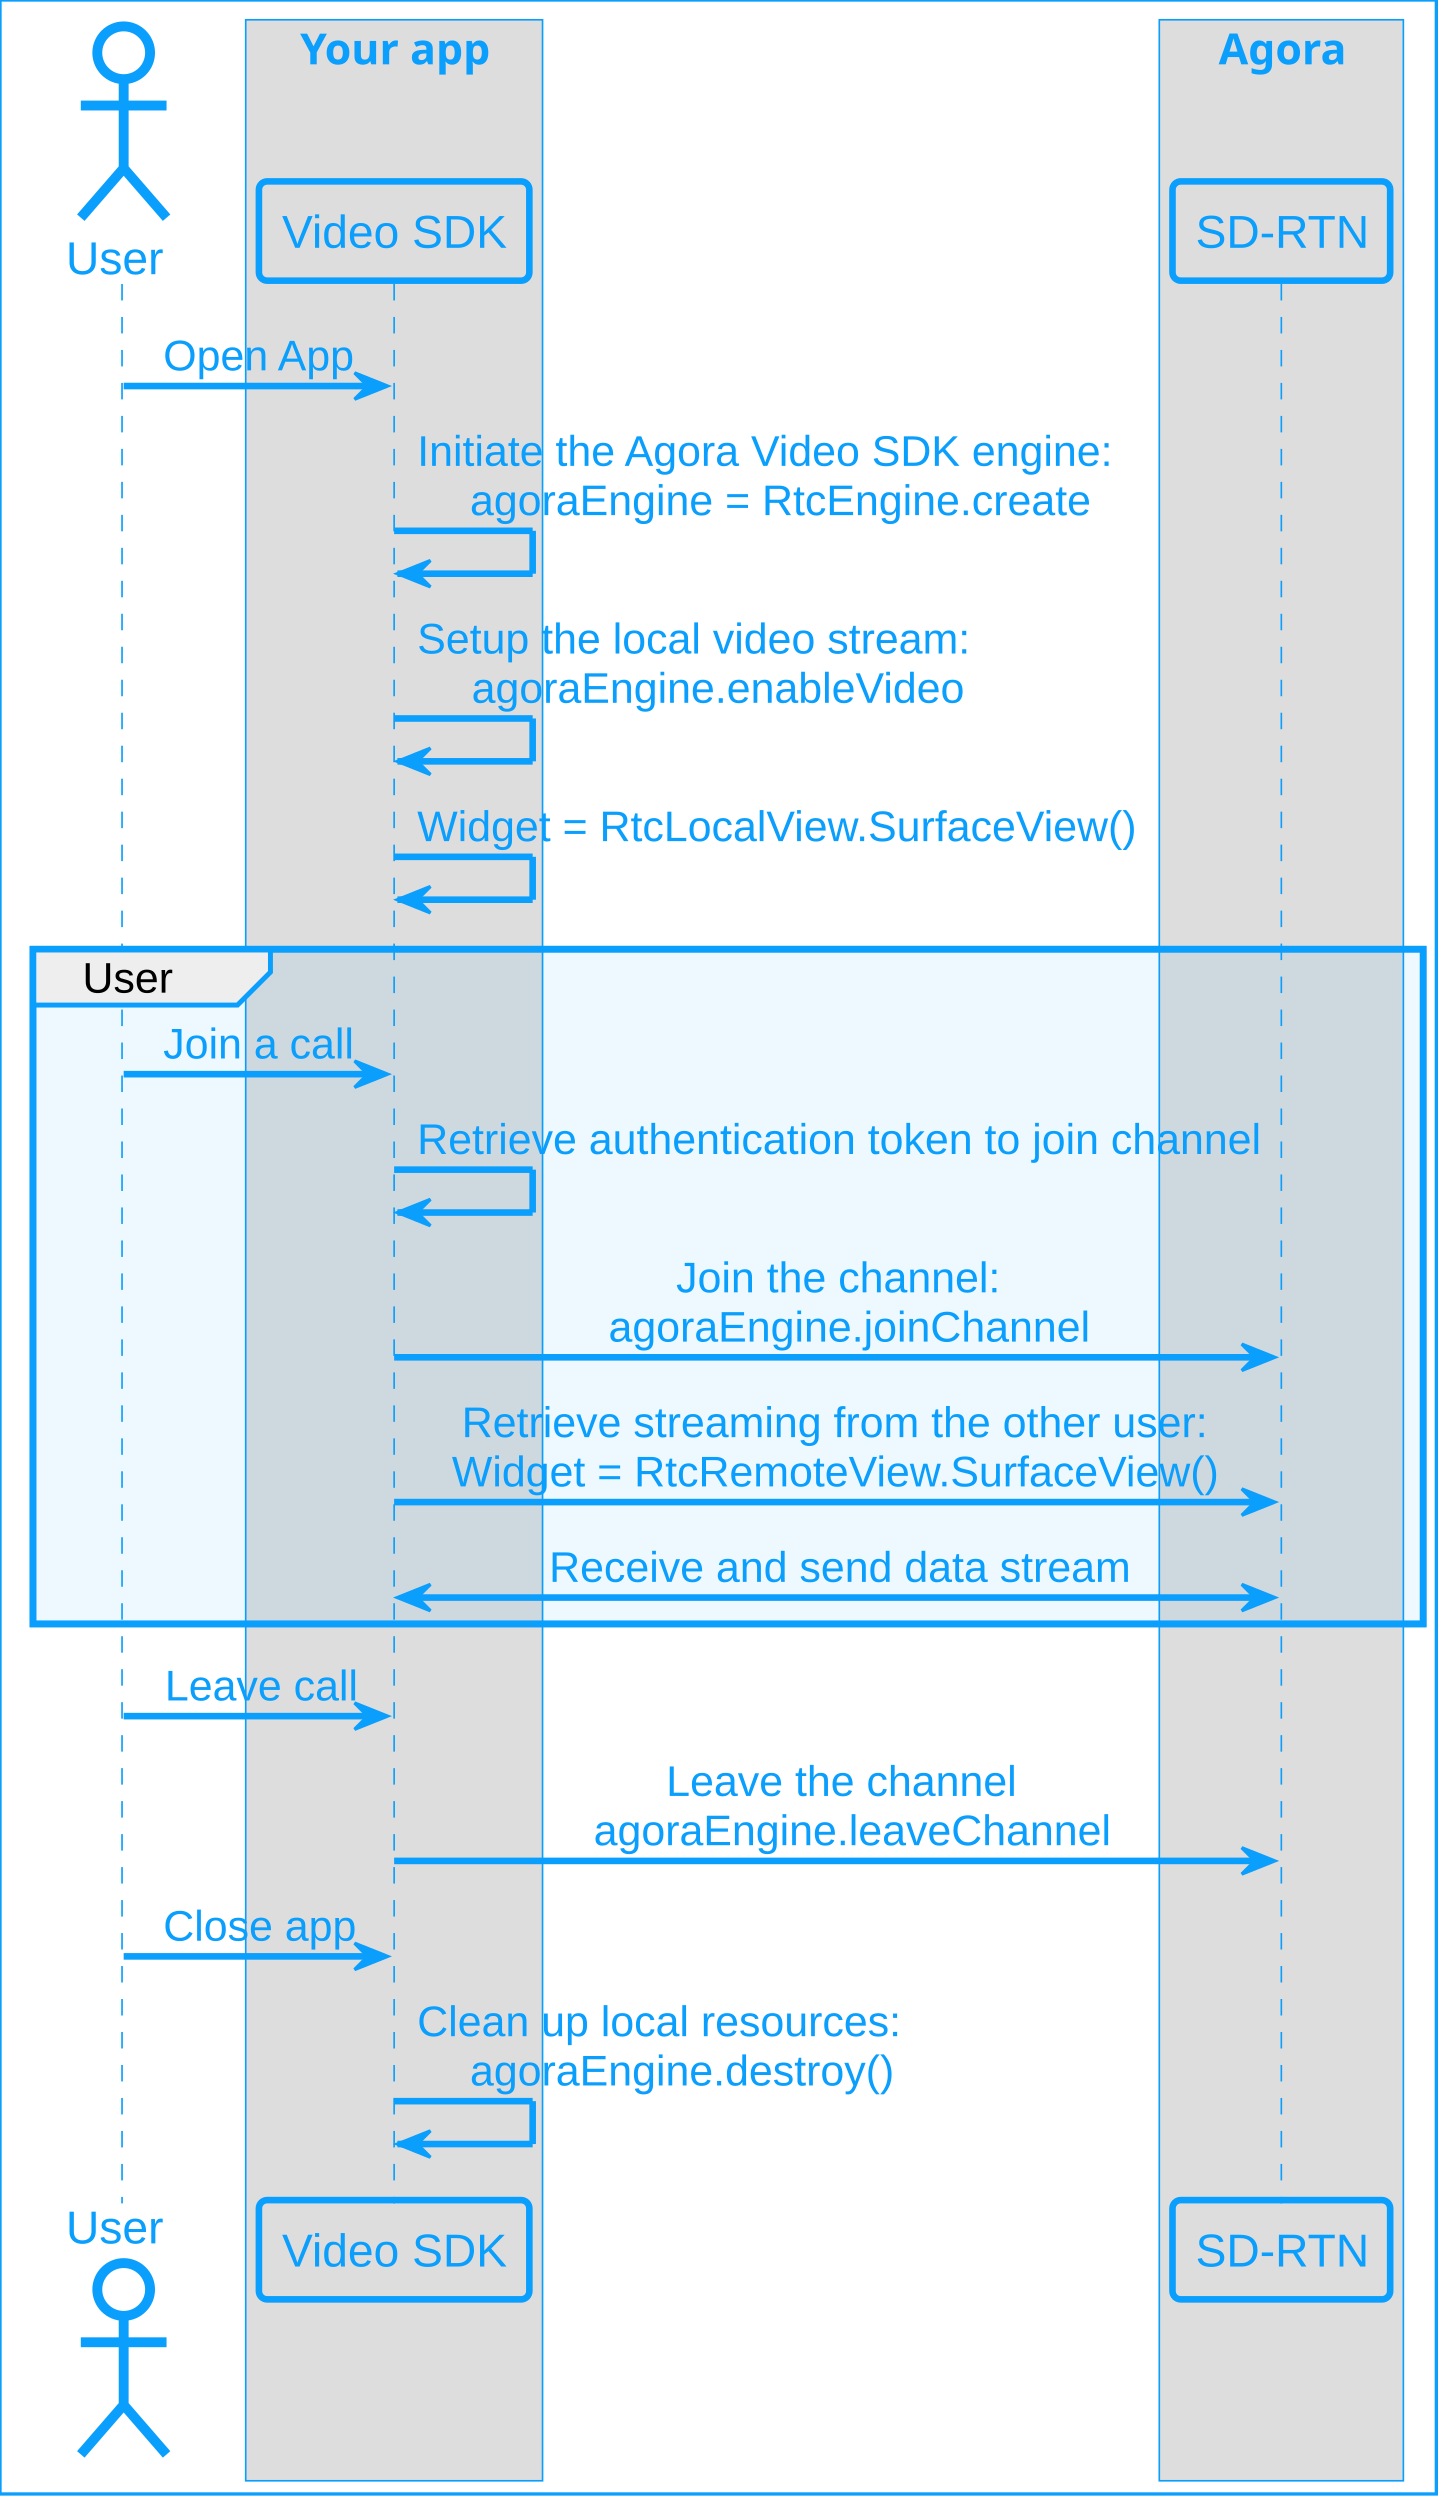
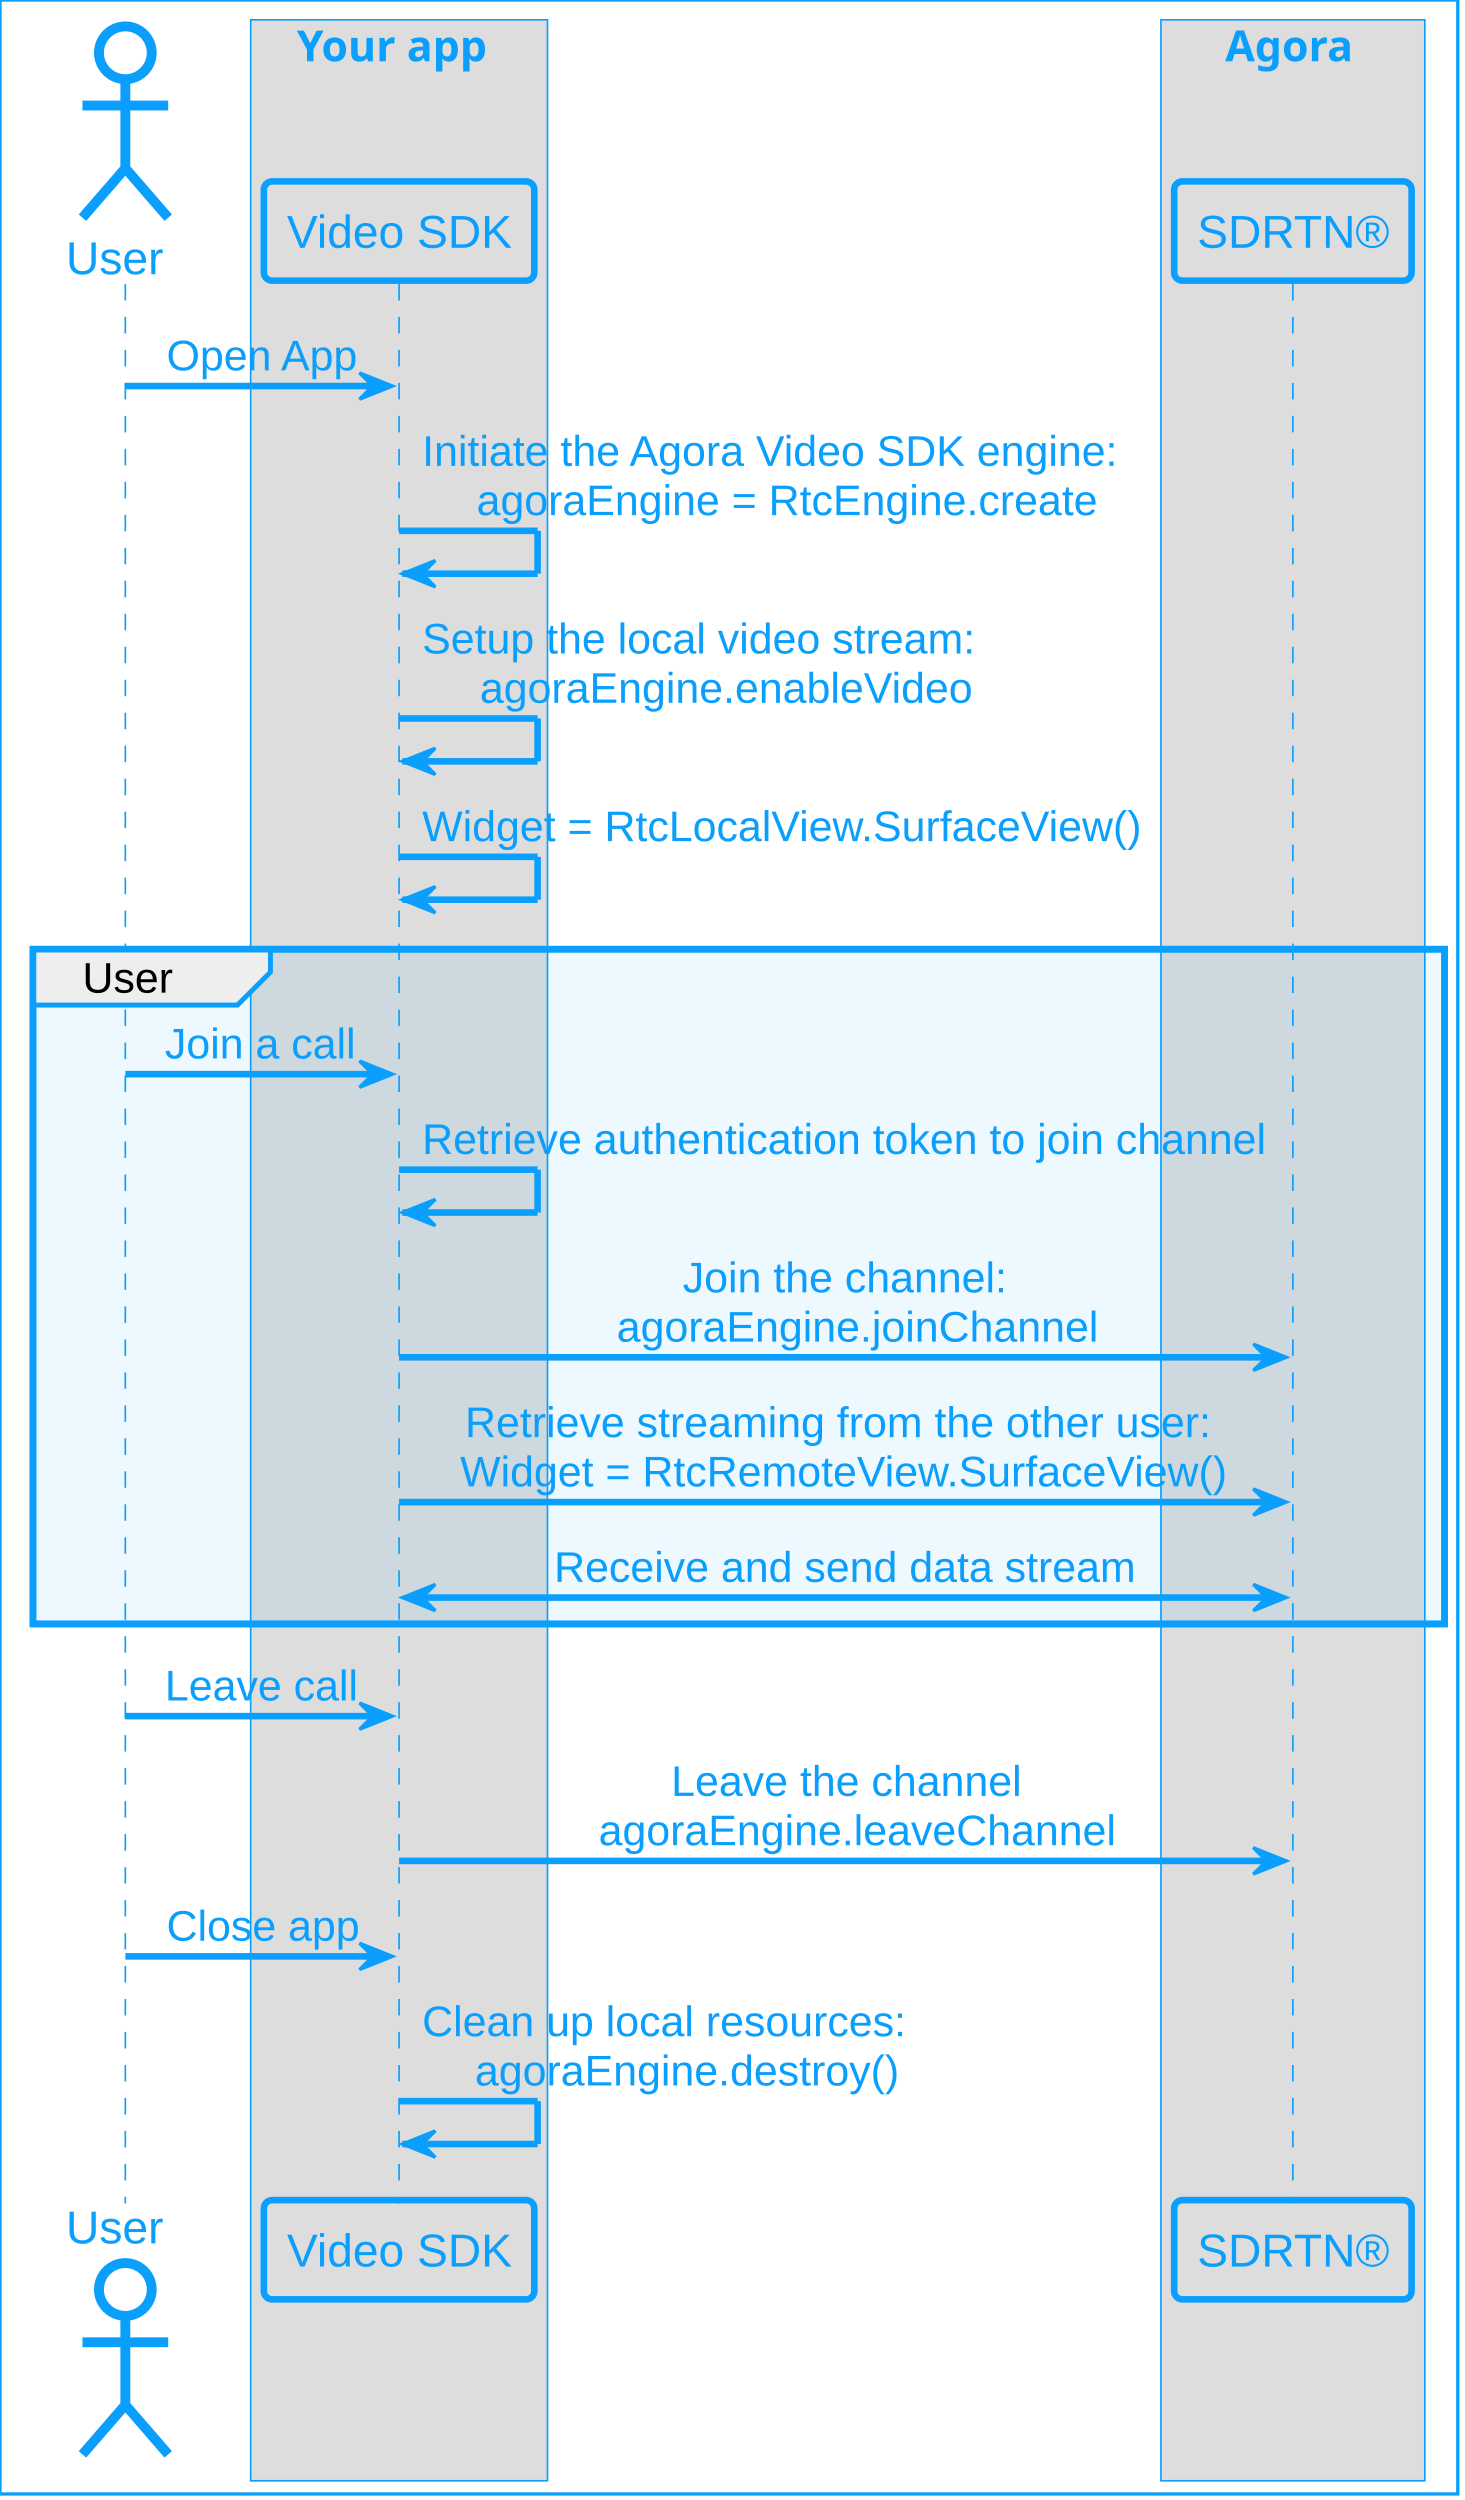
- <svg xmlns="http://www.w3.org/2000/svg" contentStyleType="text/css" height="758px" preserveAspectRatio="none" style="width:437px;height:758px;" version="1.1" viewBox="0 0 437 758" width="437px" zoomAndPan="magnify">
+ <svg xmlns="http://www.w3.org/2000/svg" contentStyleType="text/css" height="758px" preserveAspectRatio="none" style="width:444px;height:758px;" version="1.1" viewBox="0 0 444 758" width="444px" zoomAndPan="magnify">
  <defs />
  <g>
-     <rect fill="none" height="756.172" style="stroke:#0A9EFD;stroke-width:1.0;" width="435.5" x="0" y="0" />
-     <rect fill="#999999" fill-opacity="0.333" height="746.172" style="stroke:#0A9EFD;stroke-width:0.5;" width="90" x="74.5" y="6" />
-     <text fill="#0A9EFD" font-family="sans-serif" font-size="13" font-weight="bold" lengthAdjust="spacing" textLength="57" x="91" y="19.495">Your app</text>
-     <rect fill="#999999" fill-opacity="0.333" height="746.172" style="stroke:#0A9EFD;stroke-width:0.5;" width="74" x="351.5" y="6" />
-     <text fill="#0A9EFD" font-family="sans-serif" font-size="13" font-weight="bold" lengthAdjust="spacing" textLength="38" x="369.5" y="19.495">Agora</text>
-     <rect fill="#0A9EFD" fill-opacity="0.067" height="204.59" style="stroke:#0A9EFD;stroke-width:2.0;" width="421.5" x="10" y="287.791" />
-     <line style="stroke:#0A9EFD;stroke-width:0.5;stroke-dasharray:5.0,5.0;" x1="37" x2="37" y1="86.099" y2="668.073" />
-     <line style="stroke:#0A9EFD;stroke-width:0.5;stroke-dasharray:5.0,5.0;" x1="119.5" x2="119.5" y1="86.099" y2="668.073" />
-     <line style="stroke:#0A9EFD;stroke-width:0.5;stroke-dasharray:5.0,5.0;" x1="388.5" x2="388.5" y1="86.099" y2="668.073" />
-     <text fill="#0A9EFD" font-family="Arial" font-size="14" lengthAdjust="spacing" textLength="29" x="20" y="83.132">User</text>
-     <ellipse cx="37.5" cy="16" fill="none" rx="8" ry="8" style="stroke:#0A9EFD;stroke-width:3.0;" />
-     <path d="M37.5,24 L37.5,51 M24.5,32 L50.5,32 M37.5,51 L24.5,66 M37.5,51 L50.5,66 " fill="none" style="stroke:#0A9EFD;stroke-width:3.0;" />
-     <text fill="#0A9EFD" font-family="Arial" font-size="14" lengthAdjust="spacing" textLength="29" x="20" y="680.205">User</text>
-     <ellipse cx="37.5" cy="694.172" fill="none" rx="8" ry="8" style="stroke:#0A9EFD;stroke-width:3.0;" />
-     <path d="M37.5,702.172 L37.5,729.172 M24.5,710.172 L50.5,710.172 M37.5,729.172 L24.5,744.172 M37.5,729.172 L50.5,744.172 " fill="none" style="stroke:#0A9EFD;stroke-width:3.0;" />
-     <rect fill="none" height="30.099" rx="2.5" ry="2.5" style="stroke:#0A9EFD;stroke-width:2.0;" width="82" x="78.5" y="55" />
-     <text fill="#0A9EFD" font-family="Arial" font-size="14" lengthAdjust="spacing" textLength="68" x="85.5" y="75.132">Video SDK</text>
-     <rect fill="none" height="30.099" rx="2.5" ry="2.5" style="stroke:#0A9EFD;stroke-width:2.0;" width="82" x="78.5" y="667.073" />
-     <text fill="#0A9EFD" font-family="Arial" font-size="14" lengthAdjust="spacing" textLength="68" x="85.5" y="687.205">Video SDK</text>
-     <rect fill="none" height="30.099" rx="2.5" ry="2.5" style="stroke:#0A9EFD;stroke-width:2.0;" width="66" x="355.5" y="55" />
-     <text fill="#0A9EFD" font-family="Arial" font-size="14" lengthAdjust="spacing" textLength="52" x="362.5" y="75.132">SD-RTN</text>
-     <rect fill="none" height="30.099" rx="2.5" ry="2.5" style="stroke:#0A9EFD;stroke-width:2.0;" width="66" x="355.5" y="667.073" />
-     <text fill="#0A9EFD" font-family="Arial" font-size="14" lengthAdjust="spacing" textLength="52" x="362.5" y="687.205">SD-RTN</text>
-     <polygon fill="#0A9EFD" points="107.5,113.047,117.5,117.047,107.5,121.047,111.5,117.047" style="stroke:#0A9EFD;stroke-width:1.0;" />
-     <line style="stroke:#0A9EFD;stroke-width:2.0;" x1="37.5" x2="113.5" y1="117.047" y2="117.047" />
-     <text fill="#0A9EFD" font-family="Arial" font-size="13" lengthAdjust="spacing" textLength="58" x="49.5" y="112.293">Open App</text>
-     <line style="stroke:#0A9EFD;stroke-width:2.0;" x1="119.5" x2="161.5" y1="160.945" y2="160.945" />
-     <line style="stroke:#0A9EFD;stroke-width:2.0;" x1="161.5" x2="161.5" y1="160.945" y2="173.945" />
-     <line style="stroke:#0A9EFD;stroke-width:2.0;" x1="120.5" x2="161.5" y1="173.945" y2="173.945" />
-     <polygon fill="#0A9EFD" points="130.5,169.945,120.5,173.945,130.5,177.945,126.5,173.945" style="stroke:#0A9EFD;stroke-width:1.0;" />
-     <text fill="#0A9EFD" font-family="Arial" font-size="13" lengthAdjust="spacing" textLength="212" x="126.5" y="141.241">Initiate the Agora Video SDK engine:</text>
-     <text fill="#0A9EFD" font-family="Arial" font-size="13" lengthAdjust="spacing" textLength="188" x="142.5" y="156.19">agoraEngine = RtcEngine.create</text>
-     <line style="stroke:#0A9EFD;stroke-width:2.0;" x1="119.5" x2="161.5" y1="217.842" y2="217.842" />
-     <line style="stroke:#0A9EFD;stroke-width:2.0;" x1="161.5" x2="161.5" y1="217.842" y2="230.842" />
-     <line style="stroke:#0A9EFD;stroke-width:2.0;" x1="120.5" x2="161.5" y1="230.842" y2="230.842" />
-     <polygon fill="#0A9EFD" points="130.5,226.842,120.5,230.842,130.5,234.842,126.5,230.842" style="stroke:#0A9EFD;stroke-width:1.0;" />
-     <text fill="#0A9EFD" font-family="Arial" font-size="13" lengthAdjust="spacing" textLength="168" x="126.5" y="198.139">Setup the local video stream:</text>
-     <text fill="#0A9EFD" font-family="Arial" font-size="13" lengthAdjust="spacing" textLength="147" x="143" y="213.087">agoraEngine.enableVideo</text>
-     <line style="stroke:#0A9EFD;stroke-width:2.0;" x1="119.5" x2="161.5" y1="259.791" y2="259.791" />
-     <line style="stroke:#0A9EFD;stroke-width:2.0;" x1="161.5" x2="161.5" y1="259.791" y2="272.791" />
-     <line style="stroke:#0A9EFD;stroke-width:2.0;" x1="120.5" x2="161.5" y1="272.791" y2="272.791" />
-     <polygon fill="#0A9EFD" points="130.5,268.791,120.5,272.791,130.5,276.791,126.5,272.791" style="stroke:#0A9EFD;stroke-width:1.0;" />
-     <text fill="#0A9EFD" font-family="Arial" font-size="13" lengthAdjust="spacing" textLength="220" x="126.5" y="255.036">Widget = RtcLocalView.SurfaceView()</text>
+     <rect fill="none" height="756.172" style="stroke:#0A9EFD;stroke-width:1.0;" width="442" x="0" y="0" />
+     <rect fill="#999999" fill-opacity="0.333" height="746.172" style="stroke:#0A9EFD;stroke-width:0.5;" width="90" x="76" y="6" />
+     <text fill="#0A9EFD" font-family="sans-serif" font-size="13" font-weight="bold" lengthAdjust="spacing" textLength="62" x="90" y="18.568">Your app</text>
+     <rect fill="#999999" fill-opacity="0.333" height="746.172" style="stroke:#0A9EFD;stroke-width:0.5;" width="80" x="352" y="6" />
+     <text fill="#0A9EFD" font-family="sans-serif" font-size="13" font-weight="bold" lengthAdjust="spacing" textLength="41" x="371.5" y="18.568">Agora</text>
+     <rect fill="#0A9EFD" fill-opacity="0.067" height="204.59" style="stroke:#0A9EFD;stroke-width:2.0;" width="428" x="10" y="287.791" />
+     <line style="stroke:#0A9EFD;stroke-width:0.5;stroke-dasharray:5.0,5.0;" x1="38" x2="38" y1="86.099" y2="668.073" />
+     <line style="stroke:#0A9EFD;stroke-width:0.5;stroke-dasharray:5.0,5.0;" x1="121" x2="121" y1="86.099" y2="668.073" />
+     <line style="stroke:#0A9EFD;stroke-width:0.5;stroke-dasharray:5.0,5.0;" x1="392" x2="392" y1="86.099" y2="668.073" />
+     <text fill="#0A9EFD" font-family="Arial" font-size="14" lengthAdjust="spacing" textLength="30" x="20" y="83.132">User</text>
+     <ellipse cx="38" cy="16" fill="none" rx="8" ry="8" style="stroke:#0A9EFD;stroke-width:3.0;" />
+     <path d="M38,24 L38,51 M25,32 L51,32 M38,51 L25,66 M38,51 L51,66 " fill="none" style="stroke:#0A9EFD;stroke-width:3.0;" />
+     <text fill="#0A9EFD" font-family="Arial" font-size="14" lengthAdjust="spacing" textLength="30" x="20" y="680.205">User</text>
+     <ellipse cx="38" cy="694.172" fill="none" rx="8" ry="8" style="stroke:#0A9EFD;stroke-width:3.0;" />
+     <path d="M38,702.172 L38,729.172 M25,710.172 L51,710.172 M38,729.172 L25,744.172 M38,729.172 L51,744.172 " fill="none" style="stroke:#0A9EFD;stroke-width:3.0;" />
+     <rect fill="none" height="30.099" rx="2.5" ry="2.5" style="stroke:#0A9EFD;stroke-width:2.0;" width="82" x="80" y="55" />
+     <text fill="#0A9EFD" font-family="Arial" font-size="14" lengthAdjust="spacing" textLength="68" x="87" y="75.132">Video SDK</text>
+     <rect fill="none" height="30.099" rx="2.5" ry="2.5" style="stroke:#0A9EFD;stroke-width:2.0;" width="82" x="80" y="667.073" />
+     <text fill="#0A9EFD" font-family="Arial" font-size="14" lengthAdjust="spacing" textLength="68" x="87" y="687.205">Video SDK</text>
+     <rect fill="none" height="30.099" rx="2.5" ry="2.5" style="stroke:#0A9EFD;stroke-width:2.0;" width="72" x="356" y="55" />
+     <text fill="#0A9EFD" font-family="Arial" font-size="14" lengthAdjust="spacing" textLength="58" x="363" y="75.132">SDRTN®</text>
+     <rect fill="none" height="30.099" rx="2.5" ry="2.5" style="stroke:#0A9EFD;stroke-width:2.0;" width="72" x="356" y="667.073" />
+     <text fill="#0A9EFD" font-family="Arial" font-size="14" lengthAdjust="spacing" textLength="58" x="363" y="687.205">SDRTN®</text>
+     <polygon fill="#0A9EFD" points="109,113.047,119,117.047,109,121.047,113,117.047" style="stroke:#0A9EFD;stroke-width:1.0;" />
+     <line style="stroke:#0A9EFD;stroke-width:2.0;" x1="38" x2="115" y1="117.047" y2="117.047" />
+     <text fill="#0A9EFD" font-family="Arial" font-size="13" lengthAdjust="spacing" textLength="58" x="50.5" y="112.293">Open App</text>
+     <line style="stroke:#0A9EFD;stroke-width:2.0;" x1="121" x2="163" y1="160.945" y2="160.945" />
+     <line style="stroke:#0A9EFD;stroke-width:2.0;" x1="163" x2="163" y1="160.945" y2="173.945" />
+     <line style="stroke:#0A9EFD;stroke-width:2.0;" x1="122" x2="163" y1="173.945" y2="173.945" />
+     <polygon fill="#0A9EFD" points="132,169.945,122,173.945,132,177.945,128,173.945" style="stroke:#0A9EFD;stroke-width:1.0;" />
+     <text fill="#0A9EFD" font-family="Arial" font-size="13" lengthAdjust="spacing" textLength="213" x="128" y="141.241">Initiate the Agora Video SDK engine:</text>
+     <text fill="#0A9EFD" font-family="Arial" font-size="13" lengthAdjust="spacing" textLength="188" x="144.5" y="156.19">agoraEngine = RtcEngine.create</text>
+     <line style="stroke:#0A9EFD;stroke-width:2.0;" x1="121" x2="163" y1="217.842" y2="217.842" />
+     <line style="stroke:#0A9EFD;stroke-width:2.0;" x1="163" x2="163" y1="217.842" y2="230.842" />
+     <line style="stroke:#0A9EFD;stroke-width:2.0;" x1="122" x2="163" y1="230.842" y2="230.842" />
+     <polygon fill="#0A9EFD" points="132,226.842,122,230.842,132,234.842,128,230.842" style="stroke:#0A9EFD;stroke-width:1.0;" />
+     <text fill="#0A9EFD" font-family="Arial" font-size="13" lengthAdjust="spacing" textLength="170" x="128" y="198.139">Setup the local video stream:</text>
+     <text fill="#0A9EFD" font-family="Arial" font-size="13" lengthAdjust="spacing" textLength="147" x="145.5" y="213.087">agoraEngine.enableVideo</text>
+     <line style="stroke:#0A9EFD;stroke-width:2.0;" x1="121" x2="163" y1="259.791" y2="259.791" />
+     <line style="stroke:#0A9EFD;stroke-width:2.0;" x1="163" x2="163" y1="259.791" y2="272.791" />
+     <line style="stroke:#0A9EFD;stroke-width:2.0;" x1="122" x2="163" y1="272.791" y2="272.791" />
+     <polygon fill="#0A9EFD" points="132,268.791,122,272.791,132,276.791,128,272.791" style="stroke:#0A9EFD;stroke-width:1.0;" />
+     <text fill="#0A9EFD" font-family="Arial" font-size="13" lengthAdjust="spacing" textLength="220" x="128" y="255.036">Widget = RtcLocalView.SurfaceView()</text>
    <path d="M10,287.791 L82,287.791 L82,294.74 L72,304.74 L10,304.74 L10,287.791 " fill="#EEEEEE" style="stroke:#0A9EFD;stroke-width:1.5;" />
-     <rect fill="none" height="204.59" style="stroke:#0A9EFD;stroke-width:2.0;" width="421.5" x="10" y="287.791" />
+     <rect fill="none" height="204.59" style="stroke:#0A9EFD;stroke-width:2.0;" width="428" x="10" y="287.791" />
    <text fill="#000000" font-family="Arial" font-size="13" lengthAdjust="spacing" textLength="27" x="25" y="300.985">User</text>
-     <polygon fill="#0A9EFD" points="107.5,321.688,117.5,325.688,107.5,329.688,111.5,325.688" style="stroke:#0A9EFD;stroke-width:1.0;" />
-     <line style="stroke:#0A9EFD;stroke-width:2.0;" x1="37.5" x2="113.5" y1="325.688" y2="325.688" />
-     <text fill="#0A9EFD" font-family="Arial" font-size="13" lengthAdjust="spacing" textLength="58" x="49.5" y="320.934">Join a call</text>
-     <line style="stroke:#0A9EFD;stroke-width:2.0;" x1="119.5" x2="161.5" y1="354.637" y2="354.637" />
-     <line style="stroke:#0A9EFD;stroke-width:2.0;" x1="161.5" x2="161.5" y1="354.637" y2="367.637" />
-     <line style="stroke:#0A9EFD;stroke-width:2.0;" x1="120.5" x2="161.5" y1="367.637" y2="367.637" />
-     <polygon fill="#0A9EFD" points="130.5,363.637,120.5,367.637,130.5,371.637,126.5,367.637" style="stroke:#0A9EFD;stroke-width:1.0;" />
-     <text fill="#0A9EFD" font-family="Arial" font-size="13" lengthAdjust="spacing" textLength="255" x="126.5" y="349.882">Retrieve authentication token to join channel</text>
-     <polygon fill="#0A9EFD" points="376.5,407.535,386.5,411.535,376.5,415.535,380.5,411.535" style="stroke:#0A9EFD;stroke-width:1.0;" />
-     <line style="stroke:#0A9EFD;stroke-width:2.0;" x1="119.5" x2="382.5" y1="411.535" y2="411.535" />
-     <text fill="#0A9EFD" font-family="Arial" font-size="13" lengthAdjust="spacing" textLength="98" x="205" y="391.831">Join the channel:</text>
-     <text fill="#0A9EFD" font-family="Arial" font-size="13" lengthAdjust="spacing" textLength="143" x="184.5" y="406.78">agoraEngine.joinChannel</text>
-     <polygon fill="#0A9EFD" points="376.5,451.432,386.5,455.432,376.5,459.432,380.5,455.432" style="stroke:#0A9EFD;stroke-width:1.0;" />
-     <line style="stroke:#0A9EFD;stroke-width:2.0;" x1="119.5" x2="382.5" y1="455.432" y2="455.432" />
-     <text fill="#0A9EFD" font-family="Arial" font-size="13" lengthAdjust="spacing" textLength="224" x="140" y="435.728">Retrieve streaming from the other user:</text>
-     <text fill="#0A9EFD" font-family="Arial" font-size="13" lengthAdjust="spacing" textLength="234" x="137" y="450.677">Widget = RtcRemoteView.SurfaceView()</text>
-     <polygon fill="#0A9EFD" points="130.5,480.381,120.5,484.381,130.5,488.381,126.5,484.381" style="stroke:#0A9EFD;stroke-width:1.0;" />
-     <polygon fill="#0A9EFD" points="376.5,480.381,386.5,484.381,376.5,488.381,380.5,484.381" style="stroke:#0A9EFD;stroke-width:1.0;" />
-     <line style="stroke:#0A9EFD;stroke-width:2.0;" x1="124.5" x2="382.5" y1="484.381" y2="484.381" />
-     <text fill="#0A9EFD" font-family="Arial" font-size="13" lengthAdjust="spacing" textLength="175" x="166.5" y="479.626">Receive and send data stream</text>
-     <polygon fill="#0A9EFD" points="107.5,516.33,117.5,520.33,107.5,524.33,111.5,520.33" style="stroke:#0A9EFD;stroke-width:1.0;" />
-     <line style="stroke:#0A9EFD;stroke-width:2.0;" x1="37.5" x2="113.5" y1="520.33" y2="520.33" />
-     <text fill="#0A9EFD" font-family="Arial" font-size="13" lengthAdjust="spacing" textLength="57" x="50" y="515.575">Leave call</text>
-     <polygon fill="#0A9EFD" points="376.5,560.227,386.5,564.227,376.5,568.227,380.5,564.227" style="stroke:#0A9EFD;stroke-width:1.0;" />
-     <line style="stroke:#0A9EFD;stroke-width:2.0;" x1="119.5" x2="382.5" y1="564.227" y2="564.227" />
-     <text fill="#0A9EFD" font-family="Arial" font-size="13" lengthAdjust="spacing" textLength="104" x="202" y="544.523">Leave the channel</text>
-     <text fill="#0A9EFD" font-family="Arial" font-size="13" lengthAdjust="spacing" textLength="152" x="180" y="559.472">agoraEngine.leaveChannel</text>
-     <polygon fill="#0A9EFD" points="107.5,589.176,117.5,593.176,107.5,597.176,111.5,593.176" style="stroke:#0A9EFD;stroke-width:1.0;" />
-     <line style="stroke:#0A9EFD;stroke-width:2.0;" x1="37.5" x2="113.5" y1="593.176" y2="593.176" />
-     <text fill="#0A9EFD" font-family="Arial" font-size="13" lengthAdjust="spacing" textLength="58" x="49.5" y="588.421">Close app</text>
-     <line style="stroke:#0A9EFD;stroke-width:2.0;" x1="119.5" x2="161.5" y1="637.073" y2="637.073" />
-     <line style="stroke:#0A9EFD;stroke-width:2.0;" x1="161.5" x2="161.5" y1="637.073" y2="650.073" />
-     <line style="stroke:#0A9EFD;stroke-width:2.0;" x1="120.5" x2="161.5" y1="650.073" y2="650.073" />
-     <polygon fill="#0A9EFD" points="130.5,646.073,120.5,650.073,130.5,654.073,126.5,650.073" style="stroke:#0A9EFD;stroke-width:1.0;" />
-     <text fill="#0A9EFD" font-family="Arial" font-size="13" lengthAdjust="spacing" textLength="147" x="126.5" y="617.37">Clean up local resources:</text>
-     <text fill="#0A9EFD" font-family="Arial" font-size="13" lengthAdjust="spacing" textLength="127" x="142.5" y="632.318">agoraEngine.destroy()</text>
+     <polygon fill="#0A9EFD" points="109,321.688,119,325.688,109,329.688,113,325.688" style="stroke:#0A9EFD;stroke-width:1.0;" />
+     <line style="stroke:#0A9EFD;stroke-width:2.0;" x1="38" x2="115" y1="325.688" y2="325.688" />
+     <text fill="#0A9EFD" font-family="Arial" font-size="13" lengthAdjust="spacing" textLength="59" x="50" y="320.934">Join a call</text>
+     <line style="stroke:#0A9EFD;stroke-width:2.0;" x1="121" x2="163" y1="354.637" y2="354.637" />
+     <line style="stroke:#0A9EFD;stroke-width:2.0;" x1="163" x2="163" y1="354.637" y2="367.637" />
+     <line style="stroke:#0A9EFD;stroke-width:2.0;" x1="122" x2="163" y1="367.637" y2="367.637" />
+     <polygon fill="#0A9EFD" points="132,363.637,122,367.637,132,371.637,128,367.637" style="stroke:#0A9EFD;stroke-width:1.0;" />
+     <text fill="#0A9EFD" font-family="Arial" font-size="13" lengthAdjust="spacing" textLength="257" x="128" y="349.882">Retrieve authentication token to join channel</text>
+     <polygon fill="#0A9EFD" points="380,407.535,390,411.535,380,415.535,384,411.535" style="stroke:#0A9EFD;stroke-width:1.0;" />
+     <line style="stroke:#0A9EFD;stroke-width:2.0;" x1="121" x2="386" y1="411.535" y2="411.535" />
+     <text fill="#0A9EFD" font-family="Arial" font-size="13" lengthAdjust="spacing" textLength="99" x="207" y="391.831">Join the channel:</text>
+     <text fill="#0A9EFD" font-family="Arial" font-size="13" lengthAdjust="spacing" textLength="143" x="187" y="406.78">agoraEngine.joinChannel</text>
+     <polygon fill="#0A9EFD" points="380,451.432,390,455.432,380,459.432,384,455.432" style="stroke:#0A9EFD;stroke-width:1.0;" />
+     <line style="stroke:#0A9EFD;stroke-width:2.0;" x1="121" x2="386" y1="455.432" y2="455.432" />
+     <text fill="#0A9EFD" font-family="Arial" font-size="13" lengthAdjust="spacing" textLength="227" x="141" y="435.728">Retrieve streaming from the other user:</text>
+     <text fill="#0A9EFD" font-family="Arial" font-size="13" lengthAdjust="spacing" textLength="234" x="139.5" y="450.677">Widget = RtcRemoteView.SurfaceView()</text>
+     <polygon fill="#0A9EFD" points="132,480.381,122,484.381,132,488.381,128,484.381" style="stroke:#0A9EFD;stroke-width:1.0;" />
+     <polygon fill="#0A9EFD" points="380,480.381,390,484.381,380,488.381,384,484.381" style="stroke:#0A9EFD;stroke-width:1.0;" />
+     <line style="stroke:#0A9EFD;stroke-width:2.0;" x1="126" x2="386" y1="484.381" y2="484.381" />
+     <text fill="#0A9EFD" font-family="Arial" font-size="13" lengthAdjust="spacing" textLength="177" x="168" y="479.626">Receive and send data stream</text>
+     <polygon fill="#0A9EFD" points="109,516.33,119,520.33,109,524.33,113,520.33" style="stroke:#0A9EFD;stroke-width:1.0;" />
+     <line style="stroke:#0A9EFD;stroke-width:2.0;" x1="38" x2="115" y1="520.33" y2="520.33" />
+     <text fill="#0A9EFD" font-family="Arial" font-size="13" lengthAdjust="spacing" textLength="59" x="50" y="515.575">Leave call</text>
+     <polygon fill="#0A9EFD" points="380,560.227,390,564.227,380,568.227,384,564.227" style="stroke:#0A9EFD;stroke-width:1.0;" />
+     <line style="stroke:#0A9EFD;stroke-width:2.0;" x1="121" x2="386" y1="564.227" y2="564.227" />
+     <text fill="#0A9EFD" font-family="Arial" font-size="13" lengthAdjust="spacing" textLength="106" x="203.5" y="544.523">Leave the channel</text>
+     <text fill="#0A9EFD" font-family="Arial" font-size="13" lengthAdjust="spacing" textLength="154" x="181.5" y="559.472">agoraEngine.leaveChannel</text>
+     <polygon fill="#0A9EFD" points="109,589.176,119,593.176,109,597.176,113,593.176" style="stroke:#0A9EFD;stroke-width:1.0;" />
+     <line style="stroke:#0A9EFD;stroke-width:2.0;" x1="38" x2="115" y1="593.176" y2="593.176" />
+     <text fill="#0A9EFD" font-family="Arial" font-size="13" lengthAdjust="spacing" textLength="58" x="50.5" y="588.421">Close app</text>
+     <line style="stroke:#0A9EFD;stroke-width:2.0;" x1="121" x2="163" y1="637.073" y2="637.073" />
+     <line style="stroke:#0A9EFD;stroke-width:2.0;" x1="163" x2="163" y1="637.073" y2="650.073" />
+     <line style="stroke:#0A9EFD;stroke-width:2.0;" x1="122" x2="163" y1="650.073" y2="650.073" />
+     <polygon fill="#0A9EFD" points="132,646.073,122,650.073,132,654.073,128,650.073" style="stroke:#0A9EFD;stroke-width:1.0;" />
+     <text fill="#0A9EFD" font-family="Arial" font-size="13" lengthAdjust="spacing" textLength="147" x="128" y="617.37">Clean up local resources:</text>
+     <text fill="#0A9EFD" font-family="Arial" font-size="13" lengthAdjust="spacing" textLength="127" x="144" y="632.318">agoraEngine.destroy()</text>
  </g>
</svg>
